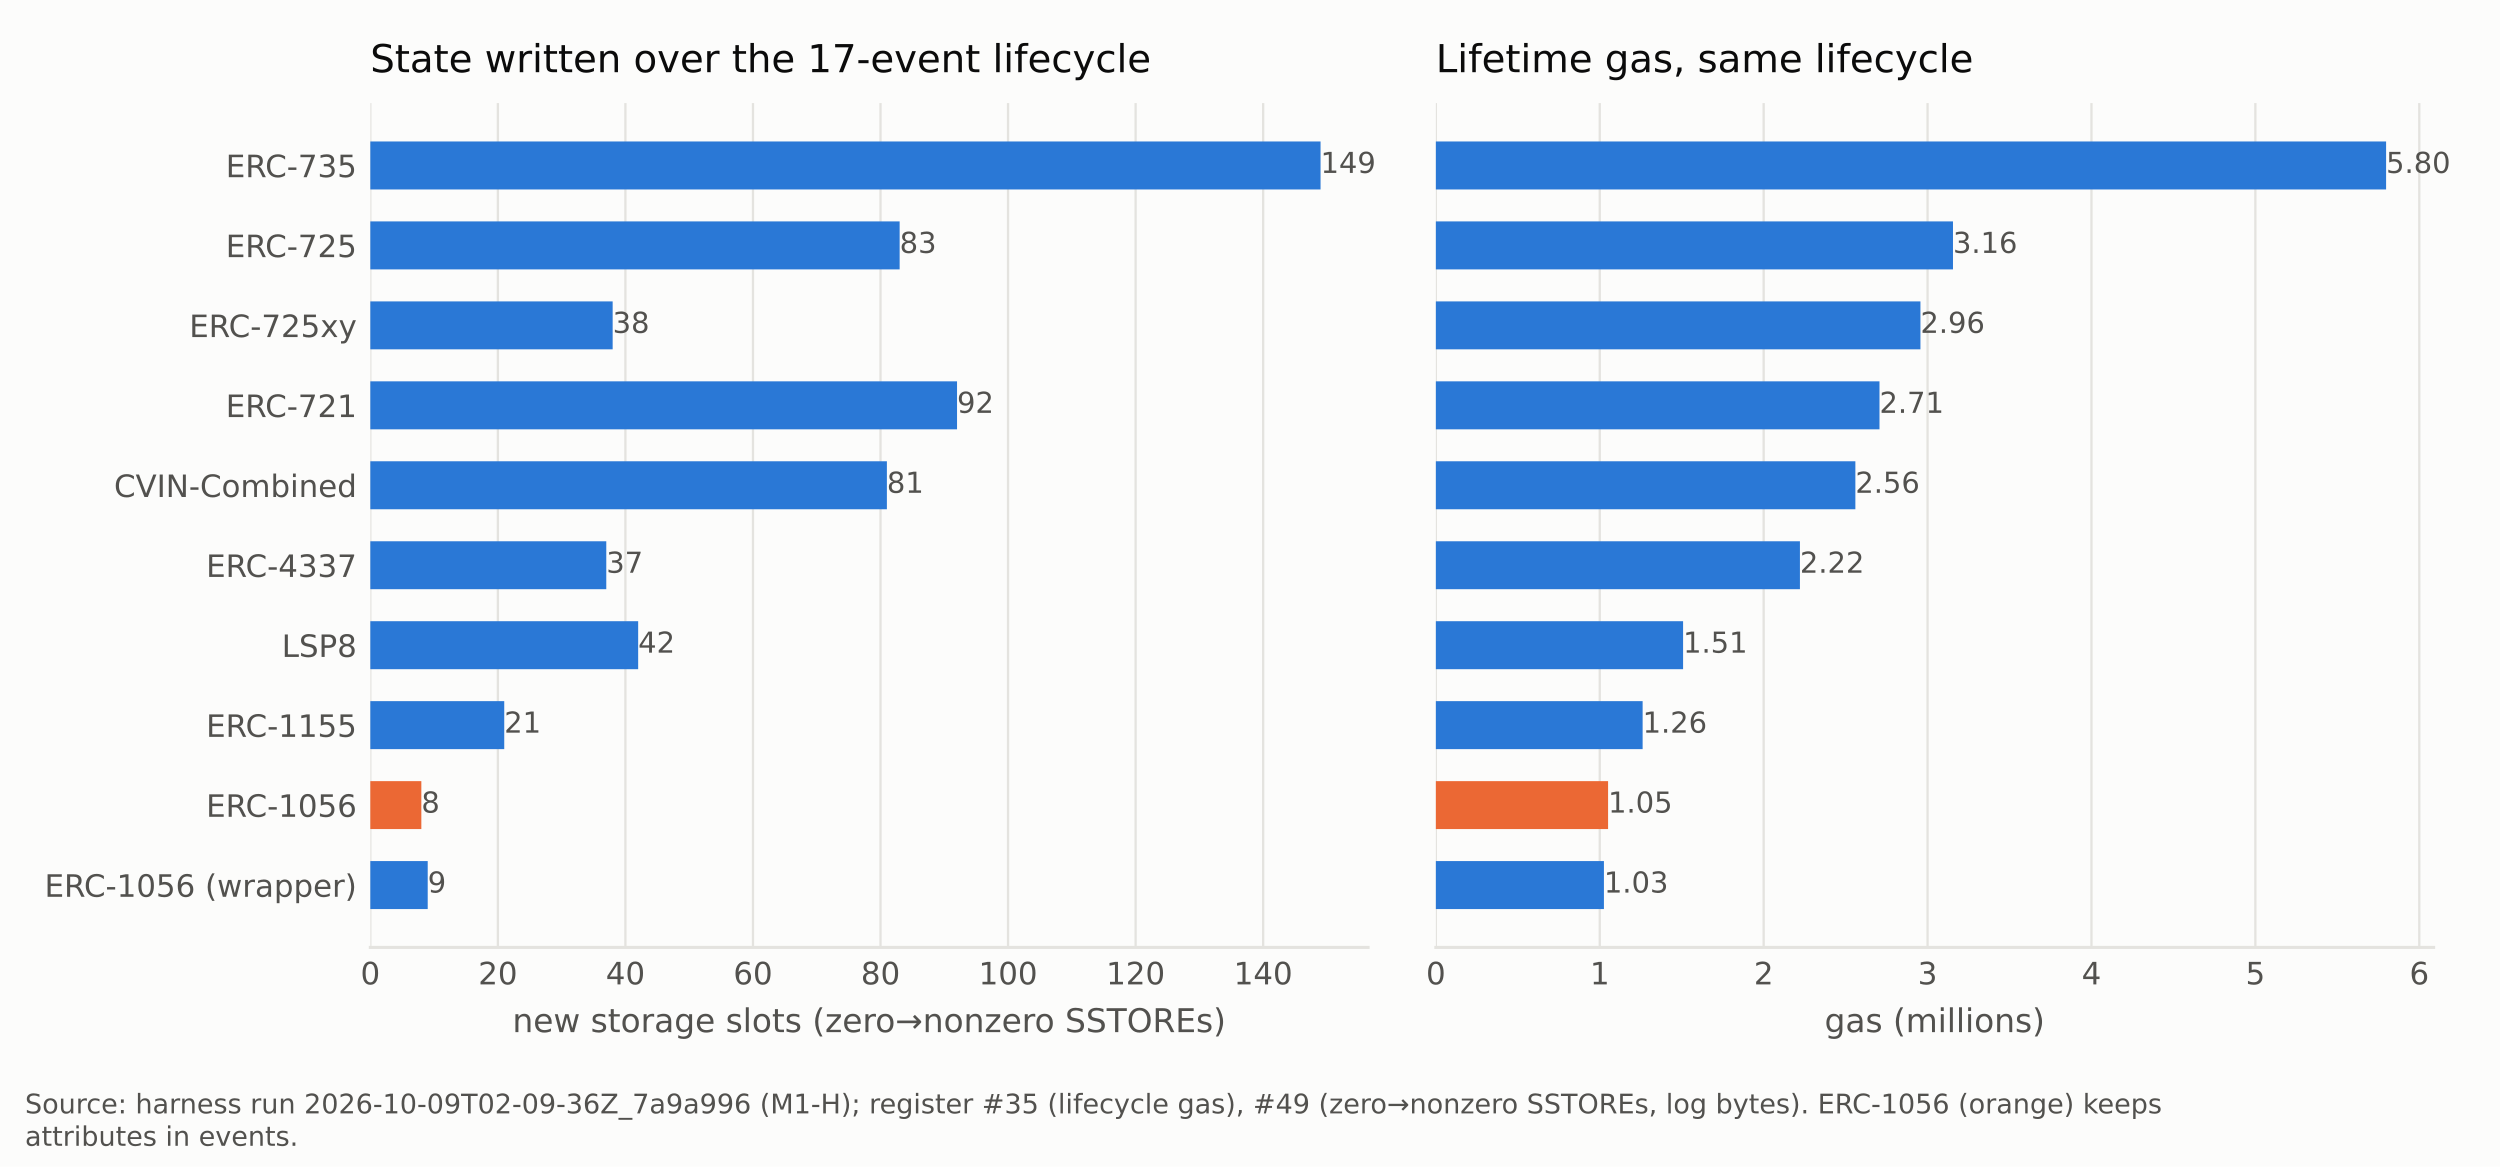
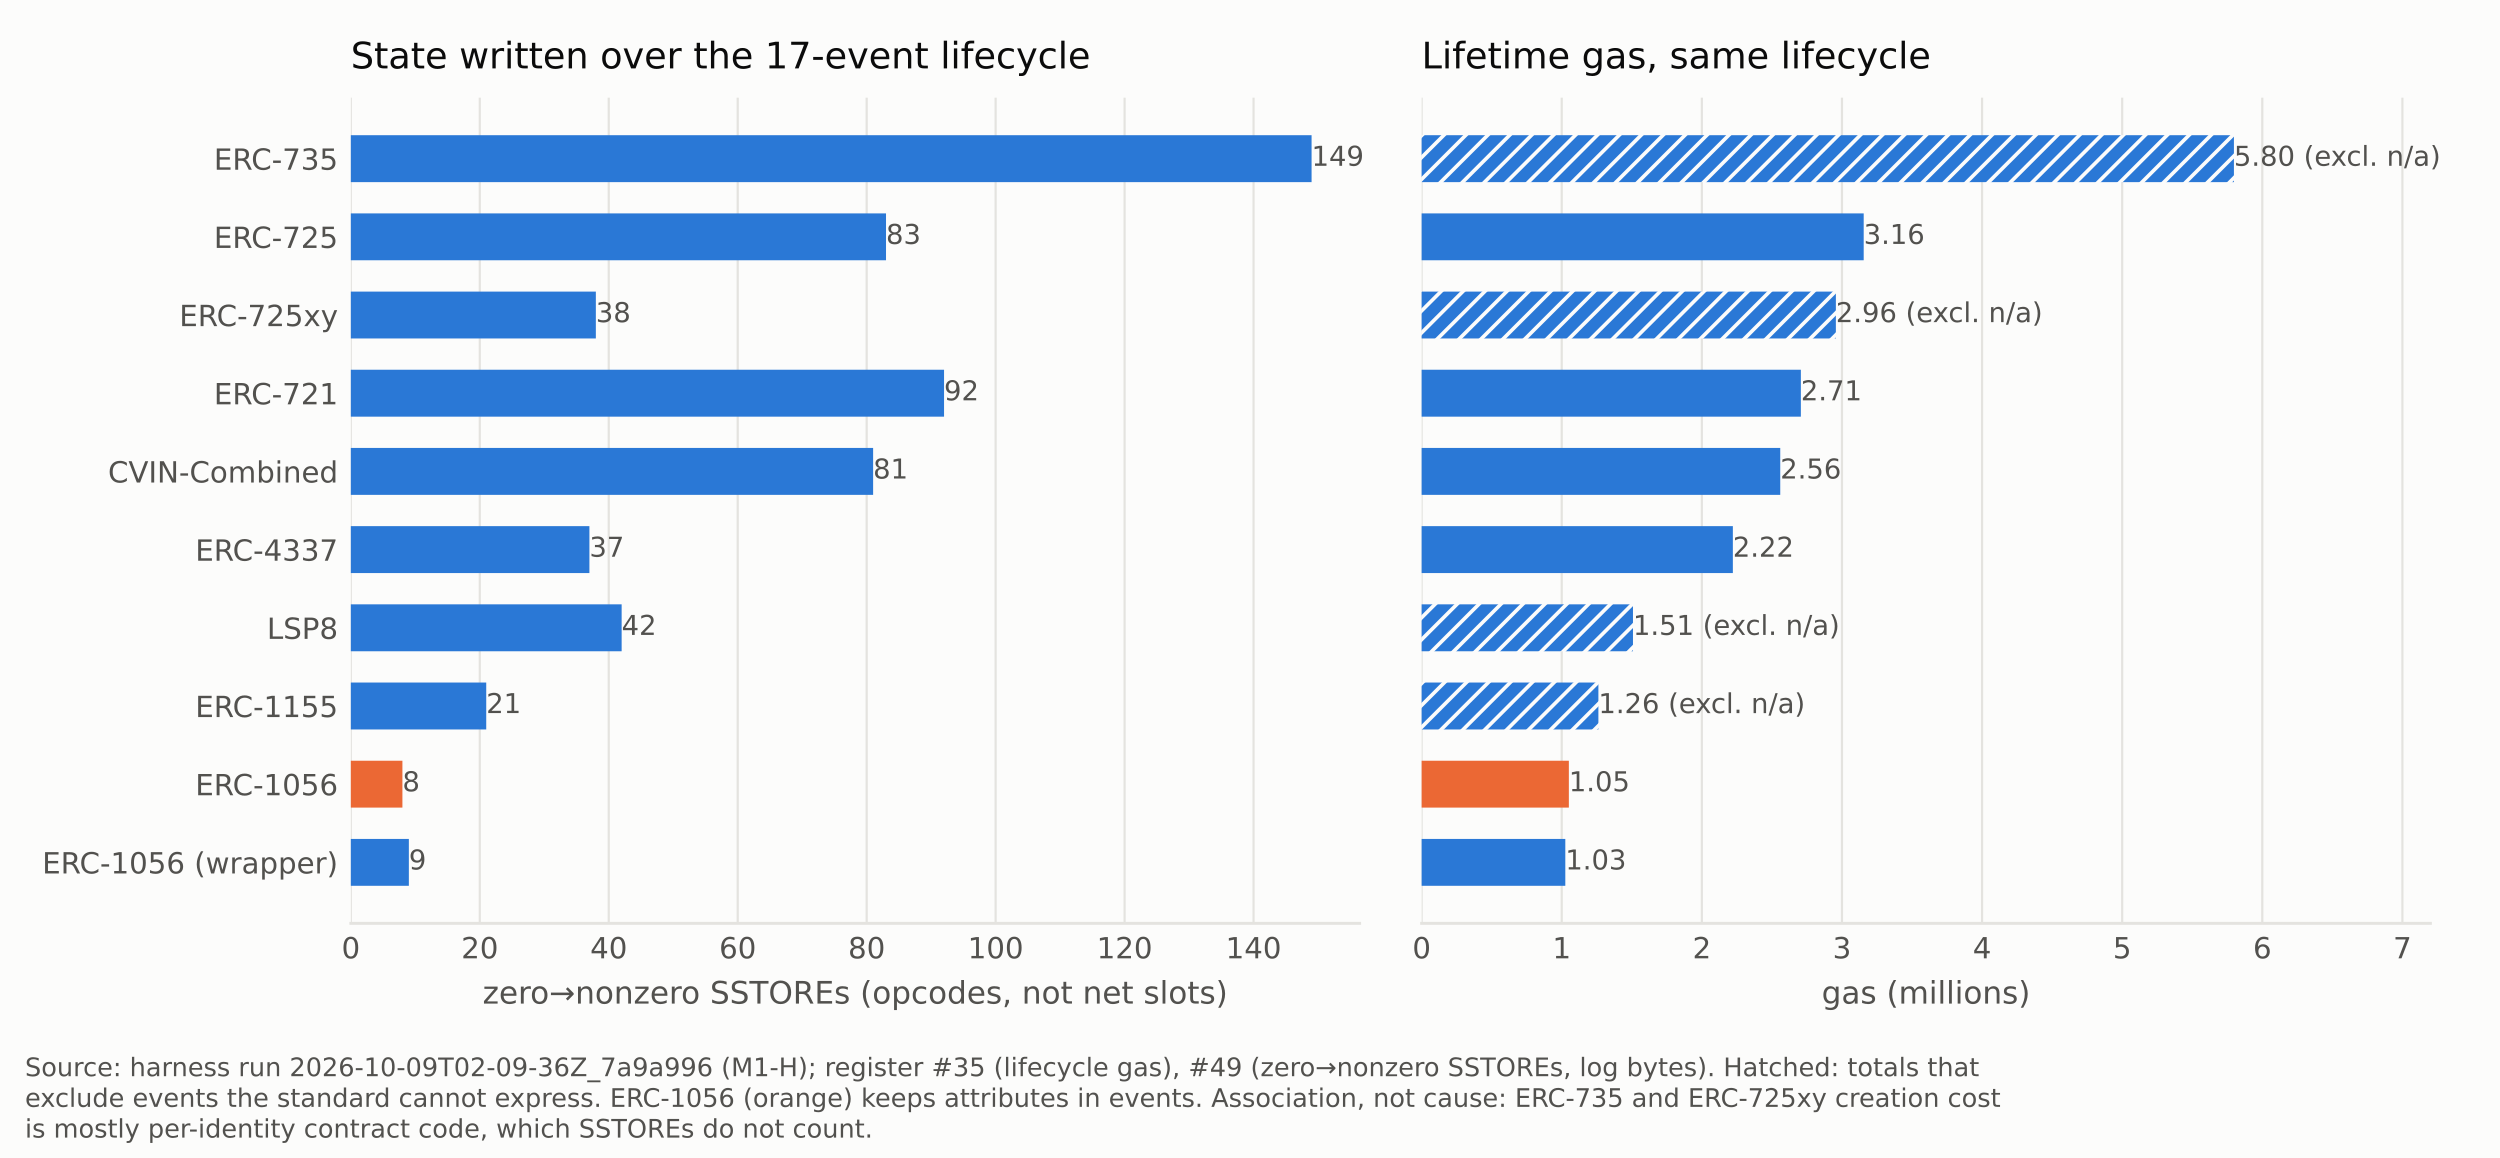
- <svg xmlns="http://www.w3.org/2000/svg" width="648pt" height="302.4pt" viewBox="0 0 648 302.4" version="1.1">
+ <svg xmlns="http://www.w3.org/2000/svg" width="684pt" height="316.8pt" viewBox="0 0 684 316.8" version="1.1">
  <defs>
    <style type="text/css">*{stroke-linejoin: round; stroke-linecap: butt}</style>
  </defs>
  <g id="figure_1">
    <g id="patch_1">
-       <path d="M 0 302.4  L 648 302.4  L 648 0  L 0 0  z " style="fill: #fcfcfb" />
+       <path d="M 0 316.8  L 684 316.8  L 684 0  L 0 0  z " style="fill: #fcfcfb" />
    </g>
    <g id="axes_1">
      <g id="patch_2">
-         <path d="M 95.986 245.572  L 354.603 245.572  L 354.603 26.72  L 95.986 26.72  z " style="fill: #fcfcfb" />
+         <path d="M 95.986 252.628  L 371.992 252.628  L 371.992 26.72  L 95.986 26.72  z " style="fill: #fcfcfb" />
      </g>
      <g id="matplotlib.axis_1">
        <g id="xtick_1">
          <g id="line2d_1">
-             <path d="M 95.986 245.572  L 95.986 26.72  " clip-path="url(#p2d1648b51e)" style="fill: none; stroke: #e4e3df; stroke-width: 0.6; stroke-linecap: square" />
+             <path d="M 95.986 252.628  L 95.986 26.72  " clip-path="url(#pea80fe464c)" style="fill: none; stroke: #e4e3df; stroke-width: 0.6; stroke-linecap: square" />
          </g>
          <g id="line2d_2" />
          <g id="text_1">
-             <text style="font-size: 8px; font-family: 'DejaVu Sans'; text-anchor: middle; fill: #52514e" x="95.986" y="255.15" transform="rotate(-0 95.98625 255.1501)">0</text>
+             <text style="font-size: 8px; font-family: 'DejaVu Sans'; text-anchor: middle; fill: #52514e" x="95.986" y="262.206" transform="rotate(-0 95.98625 262.2061)">0</text>
          </g>
        </g>
        <g id="xtick_2">
          <g id="line2d_3">
-             <path d="M 129.047 245.572  L 129.047 26.72  " clip-path="url(#p2d1648b51e)" style="fill: none; stroke: #e4e3df; stroke-width: 0.6; stroke-linecap: square" />
+             <path d="M 131.27 252.628  L 131.27 26.72  " clip-path="url(#pea80fe464c)" style="fill: none; stroke: #e4e3df; stroke-width: 0.6; stroke-linecap: square" />
          </g>
          <g id="line2d_4" />
          <g id="text_2">
-             <text style="font-size: 8px; font-family: 'DejaVu Sans'; text-anchor: middle; fill: #52514e" x="129.047" y="255.15" transform="rotate(-0 129.0469 255.1501)">20</text>
+             <text style="font-size: 8px; font-family: 'DejaVu Sans'; text-anchor: middle; fill: #52514e" x="131.27" y="262.206" transform="rotate(-0 131.2699 262.2061)">20</text>
          </g>
        </g>
        <g id="xtick_3">
          <g id="line2d_5">
-             <path d="M 162.108 245.572  L 162.108 26.72  " clip-path="url(#p2d1648b51e)" style="fill: none; stroke: #e4e3df; stroke-width: 0.6; stroke-linecap: square" />
+             <path d="M 166.553 252.628  L 166.553 26.72  " clip-path="url(#pea80fe464c)" style="fill: none; stroke: #e4e3df; stroke-width: 0.6; stroke-linecap: square" />
          </g>
          <g id="line2d_6" />
          <g id="text_3">
-             <text style="font-size: 8px; font-family: 'DejaVu Sans'; text-anchor: middle; fill: #52514e" x="162.108" y="255.15" transform="rotate(-0 162.1076 255.1501)">40</text>
+             <text style="font-size: 8px; font-family: 'DejaVu Sans'; text-anchor: middle; fill: #52514e" x="166.553" y="262.206" transform="rotate(-0 166.5535 262.2061)">40</text>
          </g>
        </g>
        <g id="xtick_4">
          <g id="line2d_7">
-             <path d="M 195.168 245.572  L 195.168 26.72  " clip-path="url(#p2d1648b51e)" style="fill: none; stroke: #e4e3df; stroke-width: 0.6; stroke-linecap: square" />
+             <path d="M 201.837 252.628  L 201.837 26.72  " clip-path="url(#pea80fe464c)" style="fill: none; stroke: #e4e3df; stroke-width: 0.6; stroke-linecap: square" />
          </g>
          <g id="line2d_8" />
          <g id="text_4">
-             <text style="font-size: 8px; font-family: 'DejaVu Sans'; text-anchor: middle; fill: #52514e" x="195.168" y="255.15" transform="rotate(-0 195.1682 255.1501)">60</text>
+             <text style="font-size: 8px; font-family: 'DejaVu Sans'; text-anchor: middle; fill: #52514e" x="201.837" y="262.206" transform="rotate(-0 201.8371 262.2061)">60</text>
          </g>
        </g>
        <g id="xtick_5">
          <g id="line2d_9">
-             <path d="M 228.229 245.572  L 228.229 26.72  " clip-path="url(#p2d1648b51e)" style="fill: none; stroke: #e4e3df; stroke-width: 0.6; stroke-linecap: square" />
+             <path d="M 237.121 252.628  L 237.121 26.72  " clip-path="url(#pea80fe464c)" style="fill: none; stroke: #e4e3df; stroke-width: 0.6; stroke-linecap: square" />
          </g>
          <g id="line2d_10" />
          <g id="text_5">
-             <text style="font-size: 8px; font-family: 'DejaVu Sans'; text-anchor: middle; fill: #52514e" x="228.229" y="255.15" transform="rotate(-0 228.2289 255.1501)">80</text>
+             <text style="font-size: 8px; font-family: 'DejaVu Sans'; text-anchor: middle; fill: #52514e" x="237.121" y="262.206" transform="rotate(-0 237.1207 262.2061)">80</text>
          </g>
        </g>
        <g id="xtick_6">
          <g id="line2d_11">
-             <path d="M 261.29 245.572  L 261.29 26.72  " clip-path="url(#p2d1648b51e)" style="fill: none; stroke: #e4e3df; stroke-width: 0.6; stroke-linecap: square" />
+             <path d="M 272.404 252.628  L 272.404 26.72  " clip-path="url(#pea80fe464c)" style="fill: none; stroke: #e4e3df; stroke-width: 0.6; stroke-linecap: square" />
          </g>
          <g id="line2d_12" />
          <g id="text_6">
-             <text style="font-size: 8px; font-family: 'DejaVu Sans'; text-anchor: middle; fill: #52514e" x="261.29" y="255.15" transform="rotate(-0 261.2895 255.1501)">100</text>
+             <text style="font-size: 8px; font-family: 'DejaVu Sans'; text-anchor: middle; fill: #52514e" x="272.404" y="262.206" transform="rotate(-0 272.4043 262.2061)">100</text>
          </g>
        </g>
        <g id="xtick_7">
          <g id="line2d_13">
-             <path d="M 294.35 245.572  L 294.35 26.72  " clip-path="url(#p2d1648b51e)" style="fill: none; stroke: #e4e3df; stroke-width: 0.6; stroke-linecap: square" />
+             <path d="M 307.688 252.628  L 307.688 26.72  " clip-path="url(#pea80fe464c)" style="fill: none; stroke: #e4e3df; stroke-width: 0.6; stroke-linecap: square" />
          </g>
          <g id="line2d_14" />
          <g id="text_7">
-             <text style="font-size: 8px; font-family: 'DejaVu Sans'; text-anchor: middle; fill: #52514e" x="294.35" y="255.15" transform="rotate(-0 294.3502 255.1501)">120</text>
+             <text style="font-size: 8px; font-family: 'DejaVu Sans'; text-anchor: middle; fill: #52514e" x="307.688" y="262.206" transform="rotate(-0 307.6879 262.2061)">120</text>
          </g>
        </g>
        <g id="xtick_8">
          <g id="line2d_15">
-             <path d="M 327.411 245.572  L 327.411 26.72  " clip-path="url(#p2d1648b51e)" style="fill: none; stroke: #e4e3df; stroke-width: 0.6; stroke-linecap: square" />
+             <path d="M 342.972 252.628  L 342.972 26.72  " clip-path="url(#pea80fe464c)" style="fill: none; stroke: #e4e3df; stroke-width: 0.6; stroke-linecap: square" />
          </g>
          <g id="line2d_16" />
          <g id="text_8">
-             <text style="font-size: 8px; font-family: 'DejaVu Sans'; text-anchor: middle; fill: #52514e" x="327.411" y="255.15" transform="rotate(-0 327.4109 255.1501)">140</text>
+             <text style="font-size: 8px; font-family: 'DejaVu Sans'; text-anchor: middle; fill: #52514e" x="342.972" y="262.206" transform="rotate(-0 342.9715 262.2061)">140</text>
          </g>
        </g>
        <g id="text_9">
-           <text style="font-size: 8.5px; font-family: 'DejaVu Sans'; text-anchor: middle; fill: #52514e" x="225.295" y="267.531" transform="rotate(-0 225.2948 267.5307)">new storage slots (zero→nonzero SSTOREs)</text>
+           <text style="font-size: 8.5px; font-family: 'DejaVu Sans'; text-anchor: middle; fill: #52514e" x="233.989" y="274.587" transform="rotate(-0 233.9893 274.5867)">zero→nonzero SSTOREs (opcodes, not net slots)</text>
        </g>
      </g>
      <g id="matplotlib.axis_2">
        <g id="ytick_1">
          <g id="line2d_17" />
          <g id="text_10">
-             <text style="font-size: 8px; font-family: 'DejaVu Sans'; text-anchor: end; fill: #52514e" x="92.486" y="232.446" transform="rotate(-0 92.48625 232.4459)">ERC-1056 (wrapper)</text>
+             <text style="font-size: 8px; font-family: 'DejaVu Sans'; text-anchor: end; fill: #52514e" x="92.486" y="238.981" transform="rotate(-0 92.48625 238.9807)">ERC-1056 (wrapper)</text>
          </g>
        </g>
        <g id="ytick_2">
          <g id="line2d_18" />
          <g id="text_11">
-             <text style="font-size: 8px; font-family: 'DejaVu Sans'; text-anchor: end; fill: #52514e" x="92.486" y="211.721" transform="rotate(-0 92.48625 211.7212)">ERC-1056</text>
+             <text style="font-size: 8px; font-family: 'DejaVu Sans'; text-anchor: end; fill: #52514e" x="92.486" y="217.588" transform="rotate(-0 92.48625 217.5879)">ERC-1056</text>
          </g>
        </g>
        <g id="ytick_3">
          <g id="line2d_19" />
          <g id="text_12">
-             <text style="font-size: 8px; font-family: 'DejaVu Sans'; text-anchor: end; fill: #52514e" x="92.486" y="190.997" transform="rotate(-0 92.48625 190.9966)">ERC-1155</text>
+             <text style="font-size: 8px; font-family: 'DejaVu Sans'; text-anchor: end; fill: #52514e" x="92.486" y="196.195" transform="rotate(-0 92.48625 196.1951)">ERC-1155</text>
          </g>
        </g>
        <g id="ytick_4">
          <g id="line2d_20" />
          <g id="text_13">
-             <text style="font-size: 8px; font-family: 'DejaVu Sans'; text-anchor: end; fill: #52514e" x="92.486" y="170.272" transform="rotate(-0 92.48625 170.272)">LSP8</text>
+             <text style="font-size: 8px; font-family: 'DejaVu Sans'; text-anchor: end; fill: #52514e" x="92.486" y="174.802" transform="rotate(-0 92.48625 174.8023)">LSP8</text>
          </g>
        </g>
        <g id="ytick_5">
          <g id="line2d_21" />
          <g id="text_14">
-             <text style="font-size: 8px; font-family: 'DejaVu Sans'; text-anchor: end; fill: #52514e" x="92.486" y="149.547" transform="rotate(-0 92.48625 149.5474)">ERC-4337</text>
+             <text style="font-size: 8px; font-family: 'DejaVu Sans'; text-anchor: end; fill: #52514e" x="92.486" y="153.409" transform="rotate(-0 92.48625 153.4095)">ERC-4337</text>
          </g>
        </g>
        <g id="ytick_6">
          <g id="line2d_22" />
          <g id="text_15">
-             <text style="font-size: 8px; font-family: 'DejaVu Sans'; text-anchor: end; fill: #52514e" x="92.486" y="128.823" transform="rotate(-0 92.48625 128.8231)">CVIN-Combined</text>
+             <text style="font-size: 8px; font-family: 'DejaVu Sans'; text-anchor: end; fill: #52514e" x="92.486" y="132.017" transform="rotate(-0 92.48625 132.017)">CVIN-Combined</text>
          </g>
        </g>
        <g id="ytick_7">
          <g id="line2d_23" />
          <g id="text_16">
-             <text style="font-size: 8px; font-family: 'DejaVu Sans'; text-anchor: end; fill: #52514e" x="92.486" y="108.098" transform="rotate(-0 92.48625 108.0981)">ERC-721</text>
+             <text style="font-size: 8px; font-family: 'DejaVu Sans'; text-anchor: end; fill: #52514e" x="92.486" y="110.624" transform="rotate(-0 92.48625 110.6239)">ERC-721</text>
          </g>
        </g>
        <g id="ytick_8">
          <g id="line2d_24" />
          <g id="text_17">
-             <text style="font-size: 8px; font-family: 'DejaVu Sans'; text-anchor: end; fill: #52514e" x="92.486" y="87.374" transform="rotate(-0 92.48625 87.37351)">ERC-725xy</text>
+             <text style="font-size: 8px; font-family: 'DejaVu Sans'; text-anchor: end; fill: #52514e" x="92.486" y="89.231" transform="rotate(-0 92.48625 89.23105)">ERC-725xy</text>
          </g>
        </g>
        <g id="ytick_9">
          <g id="line2d_25" />
          <g id="text_18">
-             <text style="font-size: 8px; font-family: 'DejaVu Sans'; text-anchor: end; fill: #52514e" x="92.486" y="66.649" transform="rotate(-0 92.48625 66.64889)">ERC-725</text>
+             <text style="font-size: 8px; font-family: 'DejaVu Sans'; text-anchor: end; fill: #52514e" x="92.486" y="67.838" transform="rotate(-0 92.48625 67.83825)">ERC-725</text>
          </g>
        </g>
        <g id="ytick_10">
          <g id="line2d_26" />
          <g id="text_19">
-             <text style="font-size: 8px; font-family: 'DejaVu Sans'; text-anchor: end; fill: #52514e" x="92.486" y="45.924" transform="rotate(-0 92.48625 45.92427)">ERC-735</text>
+             <text style="font-size: 8px; font-family: 'DejaVu Sans'; text-anchor: end; fill: #52514e" x="92.486" y="46.445" transform="rotate(-0 92.48625 46.44545)">ERC-735</text>
          </g>
        </g>
      </g>
      <g id="patch_3">
-         <path d="M 95.986 235.624  L 110.864 235.624  L 110.864 223.189  L 95.986 223.189  z " clip-path="url(#p2d1648b51e)" style="fill: #2a78d6" />
+         <path d="M 95.986 242.359  L 111.864 242.359  L 111.864 229.524  L 95.986 229.524  z " clip-path="url(#pea80fe464c)" style="fill: #2a78d6" />
      </g>
      <g id="patch_4">
-         <path d="M 95.986 214.9  L 109.211 214.9  L 109.211 202.465  L 95.986 202.465  z " clip-path="url(#p2d1648b51e)" style="fill: #eb6834" />
+         <path d="M 95.986 220.967  L 110.1 220.967  L 110.1 208.131  L 95.986 208.131  z " clip-path="url(#pea80fe464c)" style="fill: #eb6834" />
      </g>
      <g id="patch_5">
-         <path d="M 95.986 194.175  L 130.7 194.175  L 130.7 181.74  L 95.986 181.74  z " clip-path="url(#p2d1648b51e)" style="fill: #2a78d6" />
+         <path d="M 95.986 199.574  L 133.034 199.574  L 133.034 186.738  L 95.986 186.738  z " clip-path="url(#pea80fe464c)" style="fill: #2a78d6" />
      </g>
      <g id="patch_6">
-         <path d="M 95.986 173.45  L 165.414 173.45  L 165.414 161.016  L 95.986 161.016  z " clip-path="url(#p2d1648b51e)" style="fill: #2a78d6" />
+         <path d="M 95.986 178.181  L 170.082 178.181  L 170.082 165.345  L 95.986 165.345  z " clip-path="url(#pea80fe464c)" style="fill: #2a78d6" />
      </g>
      <g id="patch_7">
-         <path d="M 95.986 152.726  L 157.148 152.726  L 157.148 140.291  L 95.986 140.291  z " clip-path="url(#p2d1648b51e)" style="fill: #2a78d6" />
+         <path d="M 95.986 156.788  L 161.261 156.788  L 161.261 143.953  L 95.986 143.953  z " clip-path="url(#pea80fe464c)" style="fill: #2a78d6" />
      </g>
      <g id="patch_8">
-         <path d="M 95.986 132.001  L 229.882 132.001  L 229.882 119.566  L 95.986 119.566  z " clip-path="url(#p2d1648b51e)" style="fill: #2a78d6" />
+         <path d="M 95.986 135.395  L 238.885 135.395  L 238.885 122.56  L 95.986 122.56  z " clip-path="url(#pea80fe464c)" style="fill: #2a78d6" />
      </g>
      <g id="patch_9">
-         <path d="M 95.986 111.276  L 248.065 111.276  L 248.065 98.842  L 95.986 98.842  z " clip-path="url(#p2d1648b51e)" style="fill: #2a78d6" />
+         <path d="M 95.986 114.003  L 258.291 114.003  L 258.291 101.167  L 95.986 101.167  z " clip-path="url(#pea80fe464c)" style="fill: #2a78d6" />
      </g>
      <g id="patch_10">
-         <path d="M 95.986 90.552  L 158.802 90.552  L 158.802 78.117  L 95.986 78.117  z " clip-path="url(#p2d1648b51e)" style="fill: #2a78d6" />
+         <path d="M 95.986 92.61  L 163.025 92.61  L 163.025 79.774  L 95.986 79.774  z " clip-path="url(#pea80fe464c)" style="fill: #2a78d6" />
      </g>
      <g id="patch_11">
-         <path d="M 95.986 69.827  L 233.188 69.827  L 233.188 57.392  L 95.986 57.392  z " clip-path="url(#p2d1648b51e)" style="fill: #2a78d6" />
+         <path d="M 95.986 71.217  L 242.413 71.217  L 242.413 58.381  L 95.986 58.381  z " clip-path="url(#pea80fe464c)" style="fill: #2a78d6" />
      </g>
      <g id="patch_12">
-         <path d="M 95.986 49.103  L 342.288 49.103  L 342.288 36.668  L 95.986 36.668  z " clip-path="url(#p2d1648b51e)" style="fill: #2a78d6" />
+         <path d="M 95.986 49.824  L 358.849 49.824  L 358.849 36.989  L 95.986 36.989  z " clip-path="url(#pea80fe464c)" style="fill: #2a78d6" />
      </g>
      <g id="patch_13">
-         <path d="M 95.986 245.572  L 354.603 245.572  " style="fill: none; stroke: #e4e3df; stroke-width: 0.8; stroke-linejoin: miter; stroke-linecap: square" />
+         <path d="M 95.986 252.628  L 371.992 252.628  " style="fill: none; stroke: #e4e3df; stroke-width: 0.8; stroke-linejoin: miter; stroke-linecap: square" />
      </g>
      <g id="text_20">
-         <text style="font-size: 7.5px; font-family: 'DejaVu Sans'; text-anchor: start; fill: #52514e" x="110.864" y="231.355" transform="rotate(-0 110.8635 231.355)"> 9</text>
+         <text style="font-size: 7.5px; font-family: 'DejaVu Sans'; text-anchor: start; fill: #52514e" x="111.864" y="237.89" transform="rotate(-0 111.8639 237.8899)"> 9</text>
      </g>
      <g id="text_21">
-         <text style="font-size: 7.5px; font-family: 'DejaVu Sans'; text-anchor: start; fill: #52514e" x="109.211" y="210.63" transform="rotate(-0 109.2105 210.6304)"> 8</text>
+         <text style="font-size: 7.5px; font-family: 'DejaVu Sans'; text-anchor: start; fill: #52514e" x="110.1" y="216.497" transform="rotate(-0 110.0997 216.4971)"> 8</text>
      </g>
      <g id="text_22">
-         <text style="font-size: 7.5px; font-family: 'DejaVu Sans'; text-anchor: start; fill: #52514e" x="130.7" y="189.906" transform="rotate(-0 130.6999 189.9058)"> 21</text>
+         <text style="font-size: 7.5px; font-family: 'DejaVu Sans'; text-anchor: start; fill: #52514e" x="133.034" y="195.104" transform="rotate(-0 133.034 195.1043)"> 21</text>
      </g>
      <g id="text_23">
-         <text style="font-size: 7.5px; font-family: 'DejaVu Sans'; text-anchor: start; fill: #52514e" x="165.414" y="169.181" transform="rotate(-0 165.4136 169.1812)"> 42</text>
+         <text style="font-size: 7.5px; font-family: 'DejaVu Sans'; text-anchor: start; fill: #52514e" x="170.082" y="173.711" transform="rotate(-0 170.0818 173.7114)"> 42</text>
      </g>
      <g id="text_24">
-         <text style="font-size: 7.5px; font-family: 'DejaVu Sans'; text-anchor: start; fill: #52514e" x="157.148" y="148.457" transform="rotate(-0 157.1485 148.4566)"> 37</text>
+         <text style="font-size: 7.5px; font-family: 'DejaVu Sans'; text-anchor: start; fill: #52514e" x="161.261" y="152.319" transform="rotate(-0 161.2609 152.3186)"> 37</text>
      </g>
      <g id="text_25">
-         <text style="font-size: 7.5px; font-family: 'DejaVu Sans'; text-anchor: start; fill: #52514e" x="229.882" y="127.732" transform="rotate(-0 229.8819 127.7319)"> 81</text>
+         <text style="font-size: 7.5px; font-family: 'DejaVu Sans'; text-anchor: start; fill: #52514e" x="238.885" y="130.926" transform="rotate(-0 238.8849 130.9258)"> 81</text>
      </g>
      <g id="text_26">
-         <text style="font-size: 7.5px; font-family: 'DejaVu Sans'; text-anchor: start; fill: #52514e" x="248.065" y="107.007" transform="rotate(-0 248.0653 107.0073)"> 92</text>
+         <text style="font-size: 7.5px; font-family: 'DejaVu Sans'; text-anchor: start; fill: #52514e" x="258.291" y="109.533" transform="rotate(-0 258.2909 109.533)"> 92</text>
      </g>
      <g id="text_27">
-         <text style="font-size: 7.5px; font-family: 'DejaVu Sans'; text-anchor: start; fill: #52514e" x="158.802" y="86.283" transform="rotate(-0 158.8015 86.28269)"> 38</text>
+         <text style="font-size: 7.5px; font-family: 'DejaVu Sans'; text-anchor: start; fill: #52514e" x="163.025" y="88.14" transform="rotate(-0 163.0251 88.14024)"> 38</text>
      </g>
      <g id="text_28">
-         <text style="font-size: 7.5px; font-family: 'DejaVu Sans'; text-anchor: start; fill: #52514e" x="233.188" y="65.558" transform="rotate(-0 233.188 65.55807)"> 83</text>
+         <text style="font-size: 7.5px; font-family: 'DejaVu Sans'; text-anchor: start; fill: #52514e" x="242.413" y="66.747" transform="rotate(-0 242.4132 66.74743)"> 83</text>
      </g>
      <g id="text_29">
-         <text style="font-size: 7.5px; font-family: 'DejaVu Sans'; text-anchor: start; fill: #52514e" x="342.288" y="44.833" transform="rotate(-0 342.2882 44.83345)"> 149</text>
+         <text style="font-size: 7.5px; font-family: 'DejaVu Sans'; text-anchor: start; fill: #52514e" x="358.849" y="45.355" transform="rotate(-0 358.8491 45.35463)"> 149</text>
      </g>
      <g id="text_30">
        <text style="font-size: 10px; font-family: 'DejaVu Sans'; text-anchor: start; fill: #0b0b0b" x="95.986" y="18.72" transform="rotate(-0 95.98625 18.72)">State written over the 17-event lifecycle</text>
      </g>
    </g>
    <g id="axes_2">
      <g id="patch_14">
-         <path d="M 372.173 245.572  L 630.79 245.572  L 630.79 26.72  L 372.173 26.72  z " style="fill: #fcfcfb" />
+         <path d="M 388.958 252.628  L 664.964 252.628  L 664.964 26.72  L 388.958 26.72  z " style="fill: #fcfcfb" />
      </g>
      <g id="matplotlib.axis_3">
        <g id="xtick_9">
          <g id="line2d_27">
-             <path d="M 372.173 245.572  L 372.173 26.72  " clip-path="url(#pc7550d8aff)" style="fill: none; stroke: #e4e3df; stroke-width: 0.6; stroke-linecap: square" />
+             <path d="M 388.958 252.628  L 388.958 26.72  " clip-path="url(#p5137536c36)" style="fill: none; stroke: #e4e3df; stroke-width: 0.6; stroke-linecap: square" />
          </g>
          <g id="line2d_28" />
          <g id="text_31">
-             <text style="font-size: 8px; font-family: 'DejaVu Sans'; text-anchor: middle; fill: #52514e" x="372.173" y="255.15" transform="rotate(-0 372.1731 255.1501)">0</text>
+             <text style="font-size: 8px; font-family: 'DejaVu Sans'; text-anchor: middle; fill: #52514e" x="388.958" y="262.206" transform="rotate(-0 388.9583 262.2061)">0</text>
          </g>
        </g>
        <g id="xtick_10">
          <g id="line2d_29">
-             <path d="M 414.657 245.572  L 414.657 26.72  " clip-path="url(#pc7550d8aff)" style="fill: none; stroke: #e4e3df; stroke-width: 0.6; stroke-linecap: square" />
+             <path d="M 427.292 252.628  L 427.292 26.72  " clip-path="url(#p5137536c36)" style="fill: none; stroke: #e4e3df; stroke-width: 0.6; stroke-linecap: square" />
          </g>
          <g id="line2d_30" />
          <g id="text_32">
-             <text style="font-size: 8px; font-family: 'DejaVu Sans'; text-anchor: middle; fill: #52514e" x="414.657" y="255.15" transform="rotate(-0 414.6569 255.1501)">1</text>
+             <text style="font-size: 8px; font-family: 'DejaVu Sans'; text-anchor: middle; fill: #52514e" x="427.292" y="262.206" transform="rotate(-0 427.2924 262.2061)">1</text>
          </g>
        </g>
        <g id="xtick_11">
          <g id="line2d_31">
-             <path d="M 457.141 245.572  L 457.141 26.72  " clip-path="url(#pc7550d8aff)" style="fill: none; stroke: #e4e3df; stroke-width: 0.6; stroke-linecap: square" />
+             <path d="M 465.627 252.628  L 465.627 26.72  " clip-path="url(#p5137536c36)" style="fill: none; stroke: #e4e3df; stroke-width: 0.6; stroke-linecap: square" />
          </g>
          <g id="line2d_32" />
          <g id="text_33">
-             <text style="font-size: 8px; font-family: 'DejaVu Sans'; text-anchor: middle; fill: #52514e" x="457.141" y="255.15" transform="rotate(-0 457.1407 255.1501)">2</text>
+             <text style="font-size: 8px; font-family: 'DejaVu Sans'; text-anchor: middle; fill: #52514e" x="465.627" y="262.206" transform="rotate(-0 465.6266 262.2061)">2</text>
          </g>
        </g>
        <g id="xtick_12">
          <g id="line2d_33">
-             <path d="M 499.625 245.572  L 499.625 26.72  " clip-path="url(#pc7550d8aff)" style="fill: none; stroke: #e4e3df; stroke-width: 0.6; stroke-linecap: square" />
+             <path d="M 503.961 252.628  L 503.961 26.72  " clip-path="url(#p5137536c36)" style="fill: none; stroke: #e4e3df; stroke-width: 0.6; stroke-linecap: square" />
          </g>
          <g id="line2d_34" />
          <g id="text_34">
-             <text style="font-size: 8px; font-family: 'DejaVu Sans'; text-anchor: middle; fill: #52514e" x="499.625" y="255.15" transform="rotate(-0 499.6245 255.1501)">3</text>
+             <text style="font-size: 8px; font-family: 'DejaVu Sans'; text-anchor: middle; fill: #52514e" x="503.961" y="262.206" transform="rotate(-0 503.9608 262.2061)">3</text>
          </g>
        </g>
        <g id="xtick_13">
          <g id="line2d_35">
-             <path d="M 542.108 245.572  L 542.108 26.72  " clip-path="url(#pc7550d8aff)" style="fill: none; stroke: #e4e3df; stroke-width: 0.6; stroke-linecap: square" />
+             <path d="M 542.295 252.628  L 542.295 26.72  " clip-path="url(#p5137536c36)" style="fill: none; stroke: #e4e3df; stroke-width: 0.6; stroke-linecap: square" />
          </g>
          <g id="line2d_36" />
          <g id="text_35">
-             <text style="font-size: 8px; font-family: 'DejaVu Sans'; text-anchor: middle; fill: #52514e" x="542.108" y="255.15" transform="rotate(-0 542.1083 255.1501)">4</text>
+             <text style="font-size: 8px; font-family: 'DejaVu Sans'; text-anchor: middle; fill: #52514e" x="542.295" y="262.206" transform="rotate(-0 542.2949 262.2061)">4</text>
          </g>
        </g>
        <g id="xtick_14">
          <g id="line2d_37">
-             <path d="M 584.592 245.572  L 584.592 26.72  " clip-path="url(#pc7550d8aff)" style="fill: none; stroke: #e4e3df; stroke-width: 0.6; stroke-linecap: square" />
+             <path d="M 580.629 252.628  L 580.629 26.72  " clip-path="url(#p5137536c36)" style="fill: none; stroke: #e4e3df; stroke-width: 0.6; stroke-linecap: square" />
          </g>
          <g id="line2d_38" />
          <g id="text_36">
-             <text style="font-size: 8px; font-family: 'DejaVu Sans'; text-anchor: middle; fill: #52514e" x="584.592" y="255.15" transform="rotate(-0 584.5921 255.1501)">5</text>
+             <text style="font-size: 8px; font-family: 'DejaVu Sans'; text-anchor: middle; fill: #52514e" x="580.629" y="262.206" transform="rotate(-0 580.6291 262.2061)">5</text>
          </g>
        </g>
        <g id="xtick_15">
          <g id="line2d_39">
-             <path d="M 627.076 245.572  L 627.076 26.72  " clip-path="url(#pc7550d8aff)" style="fill: none; stroke: #e4e3df; stroke-width: 0.6; stroke-linecap: square" />
+             <path d="M 618.963 252.628  L 618.963 26.72  " clip-path="url(#p5137536c36)" style="fill: none; stroke: #e4e3df; stroke-width: 0.6; stroke-linecap: square" />
          </g>
          <g id="line2d_40" />
          <g id="text_37">
-             <text style="font-size: 8px; font-family: 'DejaVu Sans'; text-anchor: middle; fill: #52514e" x="627.076" y="255.15" transform="rotate(-0 627.0759 255.1501)">6</text>
-           </g>
-         </g>
-         <g id="text_38">
-           <text style="font-size: 8.5px; font-family: 'DejaVu Sans'; text-anchor: middle; fill: #52514e" x="501.482" y="267.531" transform="rotate(-0 501.4816 267.5307)">gas (millions)</text>
+             <text style="font-size: 8px; font-family: 'DejaVu Sans'; text-anchor: middle; fill: #52514e" x="618.963" y="262.206" transform="rotate(-0 618.9633 262.2061)">6</text>
+           </g>
+         </g>
+         <g id="xtick_16">
+           <g id="line2d_41">
+             <path d="M 657.297 252.628  L 657.297 26.72  " clip-path="url(#p5137536c36)" style="fill: none; stroke: #e4e3df; stroke-width: 0.6; stroke-linecap: square" />
+           </g>
+           <g id="line2d_42" />
+           <g id="text_38">
+             <text style="font-size: 8px; font-family: 'DejaVu Sans'; text-anchor: middle; fill: #52514e" x="657.297" y="262.206" transform="rotate(-0 657.2975 262.2061)">7</text>
+           </g>
+         </g>
+         <g id="text_39">
+           <text style="font-size: 8.5px; font-family: 'DejaVu Sans'; text-anchor: middle; fill: #52514e" x="526.961" y="274.587" transform="rotate(-0 526.9613 274.5867)">gas (millions)</text>
        </g>
      </g>
      <g id="matplotlib.axis_4">
        <g id="ytick_11">
-           <g id="line2d_41" />
+           <g id="line2d_43" />
        </g>
        <g id="ytick_12">
-           <g id="line2d_42" />
+           <g id="line2d_44" />
        </g>
        <g id="ytick_13">
-           <g id="line2d_43" />
+           <g id="line2d_45" />
        </g>
        <g id="ytick_14">
-           <g id="line2d_44" />
+           <g id="line2d_46" />
        </g>
        <g id="ytick_15">
-           <g id="line2d_45" />
+           <g id="line2d_47" />
        </g>
        <g id="ytick_16">
-           <g id="line2d_46" />
+           <g id="line2d_48" />
        </g>
        <g id="ytick_17">
-           <g id="line2d_47" />
+           <g id="line2d_49" />
        </g>
        <g id="ytick_18">
-           <g id="line2d_48" />
+           <g id="line2d_50" />
        </g>
        <g id="ytick_19">
-           <g id="line2d_49" />
+           <g id="line2d_51" />
        </g>
        <g id="ytick_20">
-           <g id="line2d_50" />
+           <g id="line2d_52" />
        </g>
      </g>
      <g id="patch_15">
-         <path d="M 372.173 235.624  L 415.739 235.624  L 415.739 223.189  L 372.173 223.189  z " clip-path="url(#pc7550d8aff)" style="fill: #2a78d6" />
+         <path d="M 388.958 242.359  L 428.269 242.359  L 428.269 229.524  L 388.958 229.524  z " clip-path="url(#p5137536c36)" style="fill: #2a78d6" />
      </g>
      <g id="patch_16">
-         <path d="M 372.173 214.9  L 416.815 214.9  L 416.815 202.465  L 372.173 202.465  z " clip-path="url(#pc7550d8aff)" style="fill: #eb6834" />
+         <path d="M 388.958 220.967  L 429.24 220.967  L 429.24 208.131  L 388.958 208.131  z " clip-path="url(#p5137536c36)" style="fill: #eb6834" />
      </g>
      <g id="patch_17">
-         <path d="M 372.173 194.175  L 425.77 194.175  L 425.77 181.74  L 372.173 181.74  z " clip-path="url(#pc7550d8aff)" style="fill: #2a78d6" />
+         <path d="M 388.958 199.574  L 437.32 199.574  L 437.32 186.738  L 388.958 186.738  z " clip-path="url(#p5137536c36)" style="fill: url(#h83798071e1)" />
      </g>
      <g id="patch_18">
-         <path d="M 372.173 173.45  L 436.256 173.45  L 436.256 161.016  L 372.173 161.016  z " clip-path="url(#pc7550d8aff)" style="fill: #2a78d6" />
+         <path d="M 388.958 178.181  L 446.782 178.181  L 446.782 165.345  L 388.958 165.345  z " clip-path="url(#p5137536c36)" style="fill: url(#h83798071e1)" />
      </g>
      <g id="patch_19">
-         <path d="M 372.173 152.726  L 466.542 152.726  L 466.542 140.291  L 372.173 140.291  z " clip-path="url(#pc7550d8aff)" style="fill: #2a78d6" />
+         <path d="M 388.958 156.788  L 474.11 156.788  L 474.11 143.953  L 388.958 143.953  z " clip-path="url(#p5137536c36)" style="fill: #2a78d6" />
      </g>
      <g id="patch_20">
-         <path d="M 372.173 132.001  L 480.912 132.001  L 480.912 119.566  L 372.173 119.566  z " clip-path="url(#pc7550d8aff)" style="fill: #2a78d6" />
+         <path d="M 388.958 135.395  L 487.076 135.395  L 487.076 122.56  L 388.958 122.56  z " clip-path="url(#p5137536c36)" style="fill: #2a78d6" />
      </g>
      <g id="patch_21">
-         <path d="M 372.173 111.276  L 487.163 111.276  L 487.163 98.842  L 372.173 98.842  z " clip-path="url(#pc7550d8aff)" style="fill: #2a78d6" />
+         <path d="M 388.958 114.003  L 492.717 114.003  L 492.717 101.167  L 388.958 101.167  z " clip-path="url(#p5137536c36)" style="fill: #2a78d6" />
      </g>
      <g id="patch_22">
-         <path d="M 372.173 90.552  L 497.777 90.552  L 497.777 78.117  L 372.173 78.117  z " clip-path="url(#pc7550d8aff)" style="fill: #2a78d6" />
+         <path d="M 388.958 92.61  L 502.294 92.61  L 502.294 79.774  L 388.958 79.774  z " clip-path="url(#p5137536c36)" style="fill: url(#h83798071e1)" />
      </g>
      <g id="patch_23">
-         <path d="M 372.173 69.827  L 506.214 69.827  L 506.214 57.392  L 372.173 57.392  z " clip-path="url(#pc7550d8aff)" style="fill: #2a78d6" />
+         <path d="M 388.958 71.217  L 509.907 71.217  L 509.907 58.381  L 388.958 58.381  z " clip-path="url(#p5137536c36)" style="fill: #2a78d6" />
      </g>
      <g id="patch_24">
-         <path d="M 372.173 49.103  L 618.475 49.103  L 618.475 36.668  L 372.173 36.668  z " clip-path="url(#pc7550d8aff)" style="fill: #2a78d6" />
+         <path d="M 388.958 49.824  L 611.202 49.824  L 611.202 36.989  L 388.958 36.989  z " clip-path="url(#p5137536c36)" style="fill: url(#h83798071e1)" />
      </g>
      <g id="patch_25">
-         <path d="M 372.173 245.572  L 630.79 245.572  " style="fill: none; stroke: #e4e3df; stroke-width: 0.8; stroke-linejoin: miter; stroke-linecap: square" />
-       </g>
-       <g id="text_39">
-         <text style="font-size: 7.5px; font-family: 'DejaVu Sans'; text-anchor: start; fill: #52514e" x="415.739" y="231.355" transform="rotate(-0 415.7389 231.355)"> 1.03</text>
+         <path d="M 388.958 252.628  L 664.964 252.628  " style="fill: none; stroke: #e4e3df; stroke-width: 0.8; stroke-linejoin: miter; stroke-linecap: square" />
      </g>
      <g id="text_40">
-         <text style="font-size: 7.5px; font-family: 'DejaVu Sans'; text-anchor: start; fill: #52514e" x="416.815" y="210.63" transform="rotate(-0 416.8155 210.6304)"> 1.05</text>
+         <text style="font-size: 7.5px; font-family: 'DejaVu Sans'; text-anchor: start; fill: #52514e" x="428.269" y="237.89" transform="rotate(-0 428.2688 237.8899)"> 1.03</text>
      </g>
      <g id="text_41">
-         <text style="font-size: 7.5px; font-family: 'DejaVu Sans'; text-anchor: start; fill: #52514e" x="425.77" y="189.906" transform="rotate(-0 425.7696 189.9058)"> 1.26</text>
+         <text style="font-size: 7.5px; font-family: 'DejaVu Sans'; text-anchor: start; fill: #52514e" x="429.24" y="216.497" transform="rotate(-0 429.2402 216.4971)"> 1.05</text>
      </g>
      <g id="text_42">
-         <text style="font-size: 7.5px; font-family: 'DejaVu Sans'; text-anchor: start; fill: #52514e" x="436.256" y="169.181" transform="rotate(-0 436.2562 169.1812)"> 1.51</text>
+         <text style="font-size: 7.5px; font-family: 'DejaVu Sans'; text-anchor: start; fill: #52514e" x="437.32" y="195.105" transform="rotate(-0 437.3197 195.1045)"> 1.26 (excl. n/a)</text>
      </g>
      <g id="text_43">
-         <text style="font-size: 7.5px; font-family: 'DejaVu Sans'; text-anchor: start; fill: #52514e" x="466.542" y="148.457" transform="rotate(-0 466.542 148.4566)"> 2.22</text>
+         <text style="font-size: 7.5px; font-family: 'DejaVu Sans'; text-anchor: start; fill: #52514e" x="446.782" y="173.712" transform="rotate(-0 446.782 173.7117)"> 1.51 (excl. n/a)</text>
      </g>
      <g id="text_44">
-         <text style="font-size: 7.5px; font-family: 'DejaVu Sans'; text-anchor: start; fill: #52514e" x="480.912" y="127.732" transform="rotate(-0 480.912 127.7319)"> 2.56</text>
+         <text style="font-size: 7.5px; font-family: 'DejaVu Sans'; text-anchor: start; fill: #52514e" x="474.11" y="152.319" transform="rotate(-0 474.1096 152.3186)"> 2.22</text>
      </g>
      <g id="text_45">
-         <text style="font-size: 7.5px; font-family: 'DejaVu Sans'; text-anchor: start; fill: #52514e" x="487.163" y="107.007" transform="rotate(-0 487.1634 107.0073)"> 2.71</text>
+         <text style="font-size: 7.5px; font-family: 'DejaVu Sans'; text-anchor: start; fill: #52514e" x="487.076" y="130.926" transform="rotate(-0 487.076 130.9258)"> 2.56</text>
      </g>
      <g id="text_46">
-         <text style="font-size: 7.5px; font-family: 'DejaVu Sans'; text-anchor: start; fill: #52514e" x="497.777" y="86.283" transform="rotate(-0 497.7768 86.28269)"> 2.96</text>
+         <text style="font-size: 7.5px; font-family: 'DejaVu Sans'; text-anchor: start; fill: #52514e" x="492.717" y="109.533" transform="rotate(-0 492.7168 109.533)"> 2.71</text>
      </g>
      <g id="text_47">
-         <text style="font-size: 7.5px; font-family: 'DejaVu Sans'; text-anchor: start; fill: #52514e" x="506.214" y="65.558" transform="rotate(-0 506.2139 65.55807)"> 3.16</text>
+         <text style="font-size: 7.5px; font-family: 'DejaVu Sans'; text-anchor: start; fill: #52514e" x="502.294" y="88.141" transform="rotate(-0 502.2935 88.14053)"> 2.96 (excl. n/a)</text>
      </g>
      <g id="text_48">
-         <text style="font-size: 7.5px; font-family: 'DejaVu Sans'; text-anchor: start; fill: #52514e" x="618.475" y="44.833" transform="rotate(-0 618.475 44.83345)"> 5.80</text>
+         <text style="font-size: 7.5px; font-family: 'DejaVu Sans'; text-anchor: start; fill: #52514e" x="509.907" y="66.747" transform="rotate(-0 509.9065 66.74743)"> 3.16</text>
      </g>
      <g id="text_49">
-         <text style="font-size: 10px; font-family: 'DejaVu Sans'; text-anchor: start; fill: #0b0b0b" x="372.173" y="18.72" transform="rotate(-0 372.1731 18.72)">Lifetime gas, same lifecycle</text>
+         <text style="font-size: 7.5px; font-family: 'DejaVu Sans'; text-anchor: start; fill: #52514e" x="611.202" y="45.355" transform="rotate(-0 611.2025 45.35492)"> 5.80 (excl. n/a)</text>
+       </g>
+       <g id="text_50">
+         <text style="font-size: 10px; font-family: 'DejaVu Sans'; text-anchor: start; fill: #0b0b0b" x="388.958" y="18.72" transform="rotate(-0 388.9583 18.72)">Lifetime gas, same lifecycle</text>
      </g>
    </g>
-     <g id="text_50">
-       <text style="font-size: 7px; font-family: 'DejaVu Sans'; fill: #52514e" transform="translate(6.48 288.5918)">Source: harness run 2026-10-09T02-09-36Z_7a9a996 (M1-H); register #35 (lifecycle gas), #49 (zero→nonzero SSTOREs, log bytes). ERC-1056 (orange) keeps</text>
-       <text style="font-size: 7px; font-family: 'DejaVu Sans'; fill: #52514e" transform="translate(6.48 296.9937)">attributes in events.</text>
+     <g id="text_51">
+       <text style="font-size: 7px; font-family: 'DejaVu Sans'; fill: #52514e" transform="translate(6.84 294.4458)">Source: harness run 2026-10-09T02-09-36Z_7a9a996 (M1-H); register #35 (lifecycle gas), #49 (zero→nonzero SSTOREs, log bytes). Hatched: totals that</text>
+       <text style="font-size: 7px; font-family: 'DejaVu Sans'; fill: #52514e" transform="translate(6.84 302.8478)">exclude events the standard cannot express. ERC-1056 (orange) keeps attributes in events. Association, not cause: ERC-735 and ERC-725xy creation cost</text>
+       <text style="font-size: 7px; font-family: 'DejaVu Sans'; fill: #52514e" transform="translate(6.84 311.2497)">is mostly per-identity contract code, which SSTOREs do not count.</text>
    </g>
  </g>
  <defs>
-     <clipPath id="p2d1648b51e">
-       <rect x="95.986" y="26.72" width="258.617" height="218.852" />
+     <clipPath id="pea80fe464c">
+       <rect x="95.986" y="26.72" width="276.006" height="225.908" />
    </clipPath>
-     <clipPath id="pc7550d8aff">
-       <rect x="372.173" y="26.72" width="258.617" height="218.852" />
+     <clipPath id="p5137536c36">
+       <rect x="388.958" y="26.72" width="276.006" height="225.908" />
    </clipPath>
  </defs>
+   <defs>
+     <pattern id="h83798071e1" patternUnits="userSpaceOnUse" x="0" y="0" width="72" height="72">
+       <rect x="0" y="0" width="73" height="73" fill="#2a78d6" />
+       <path d="M -36 36  L 36 -36  M -33 39  L 39 -33  M -30 42  L 42 -30  M -27 45  L 45 -27  M -24 48  L 48 -24  M -21 51  L 51 -21  M -18 54  L 54 -18  M -15 57  L 57 -15  M -12 60  L 60 -12  M -9 63  L 63 -9  M -6 66  L 66 -6  M -3 69  L 69 -3  M 0 72  L 72 0  M 3 75  L 75 3  M 6 78  L 78 6  M 9 81  L 81 9  M 12 84  L 84 12  M 15 87  L 87 15  M 18 90  L 90 18  M 21 93  L 93 21  M 24 96  L 96 24  M 27 99  L 99 27  M 30 102  L 102 30  M 33 105  L 105 33  M 36 108  L 108 36  " style="fill: #fcfcfb; stroke: #fcfcfb; stroke-width: 1.0; stroke-linecap: butt; stroke-linejoin: miter" />
+     </pattern>
+   </defs>
</svg>
